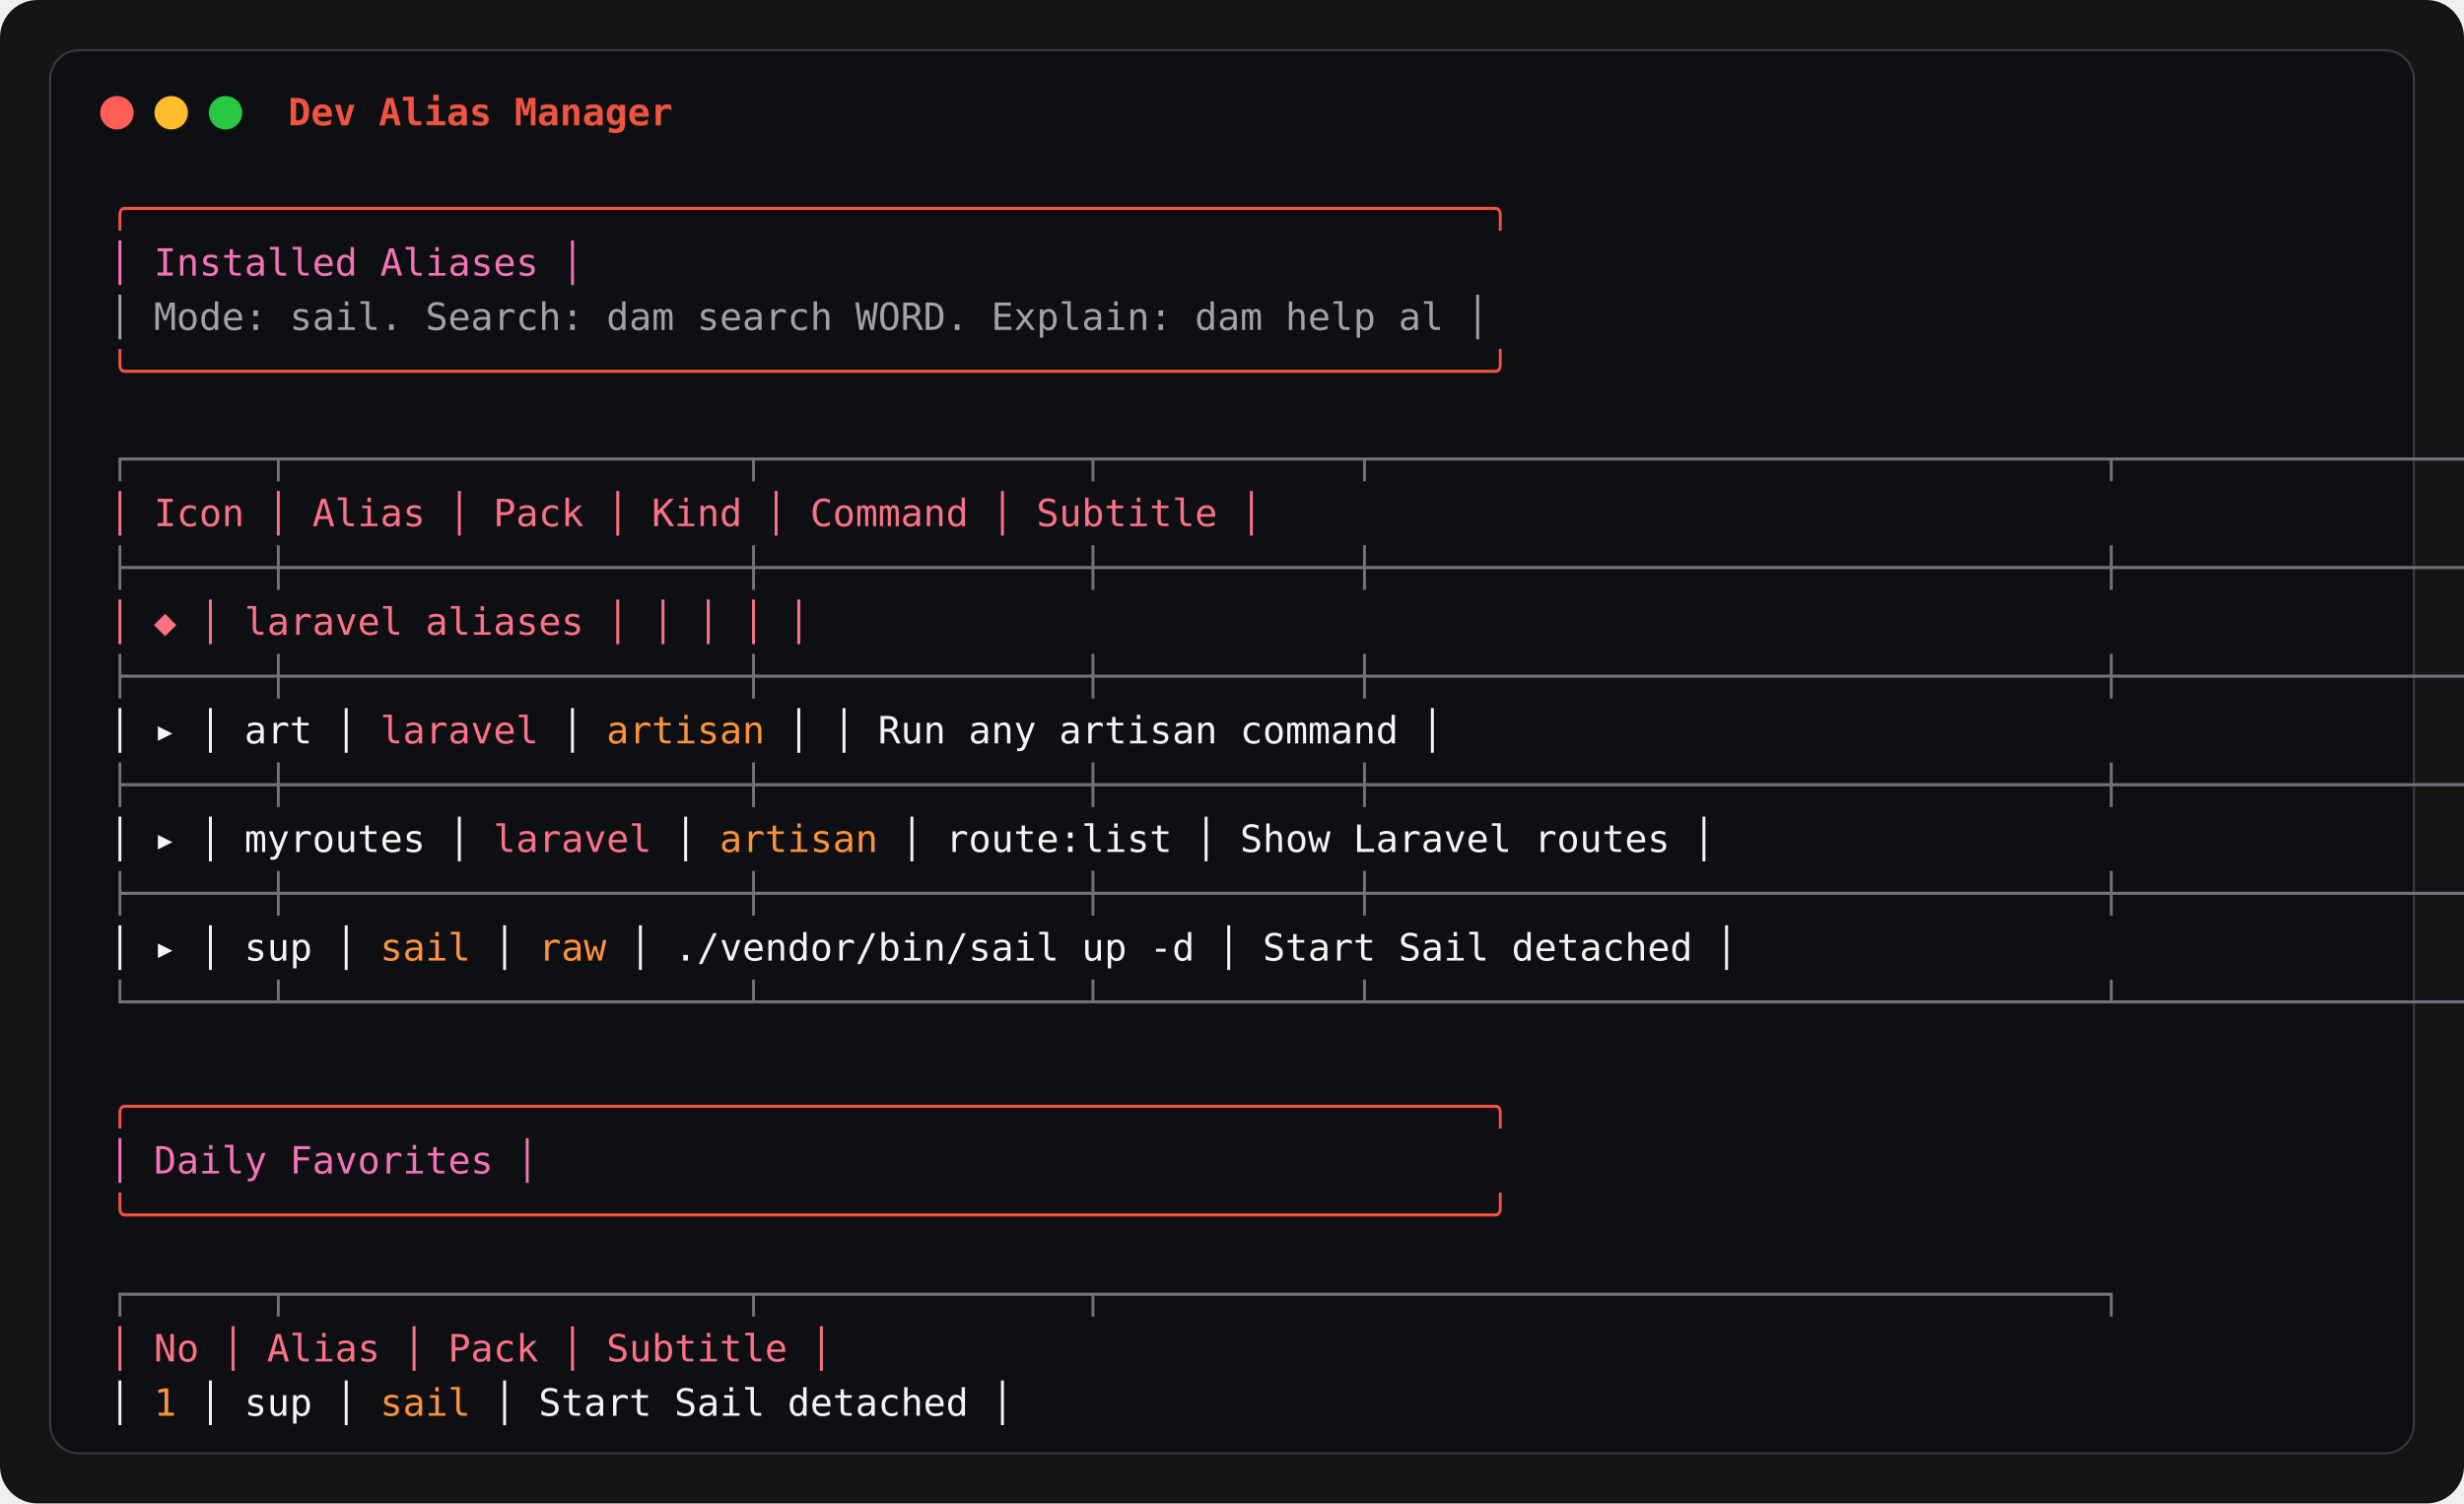
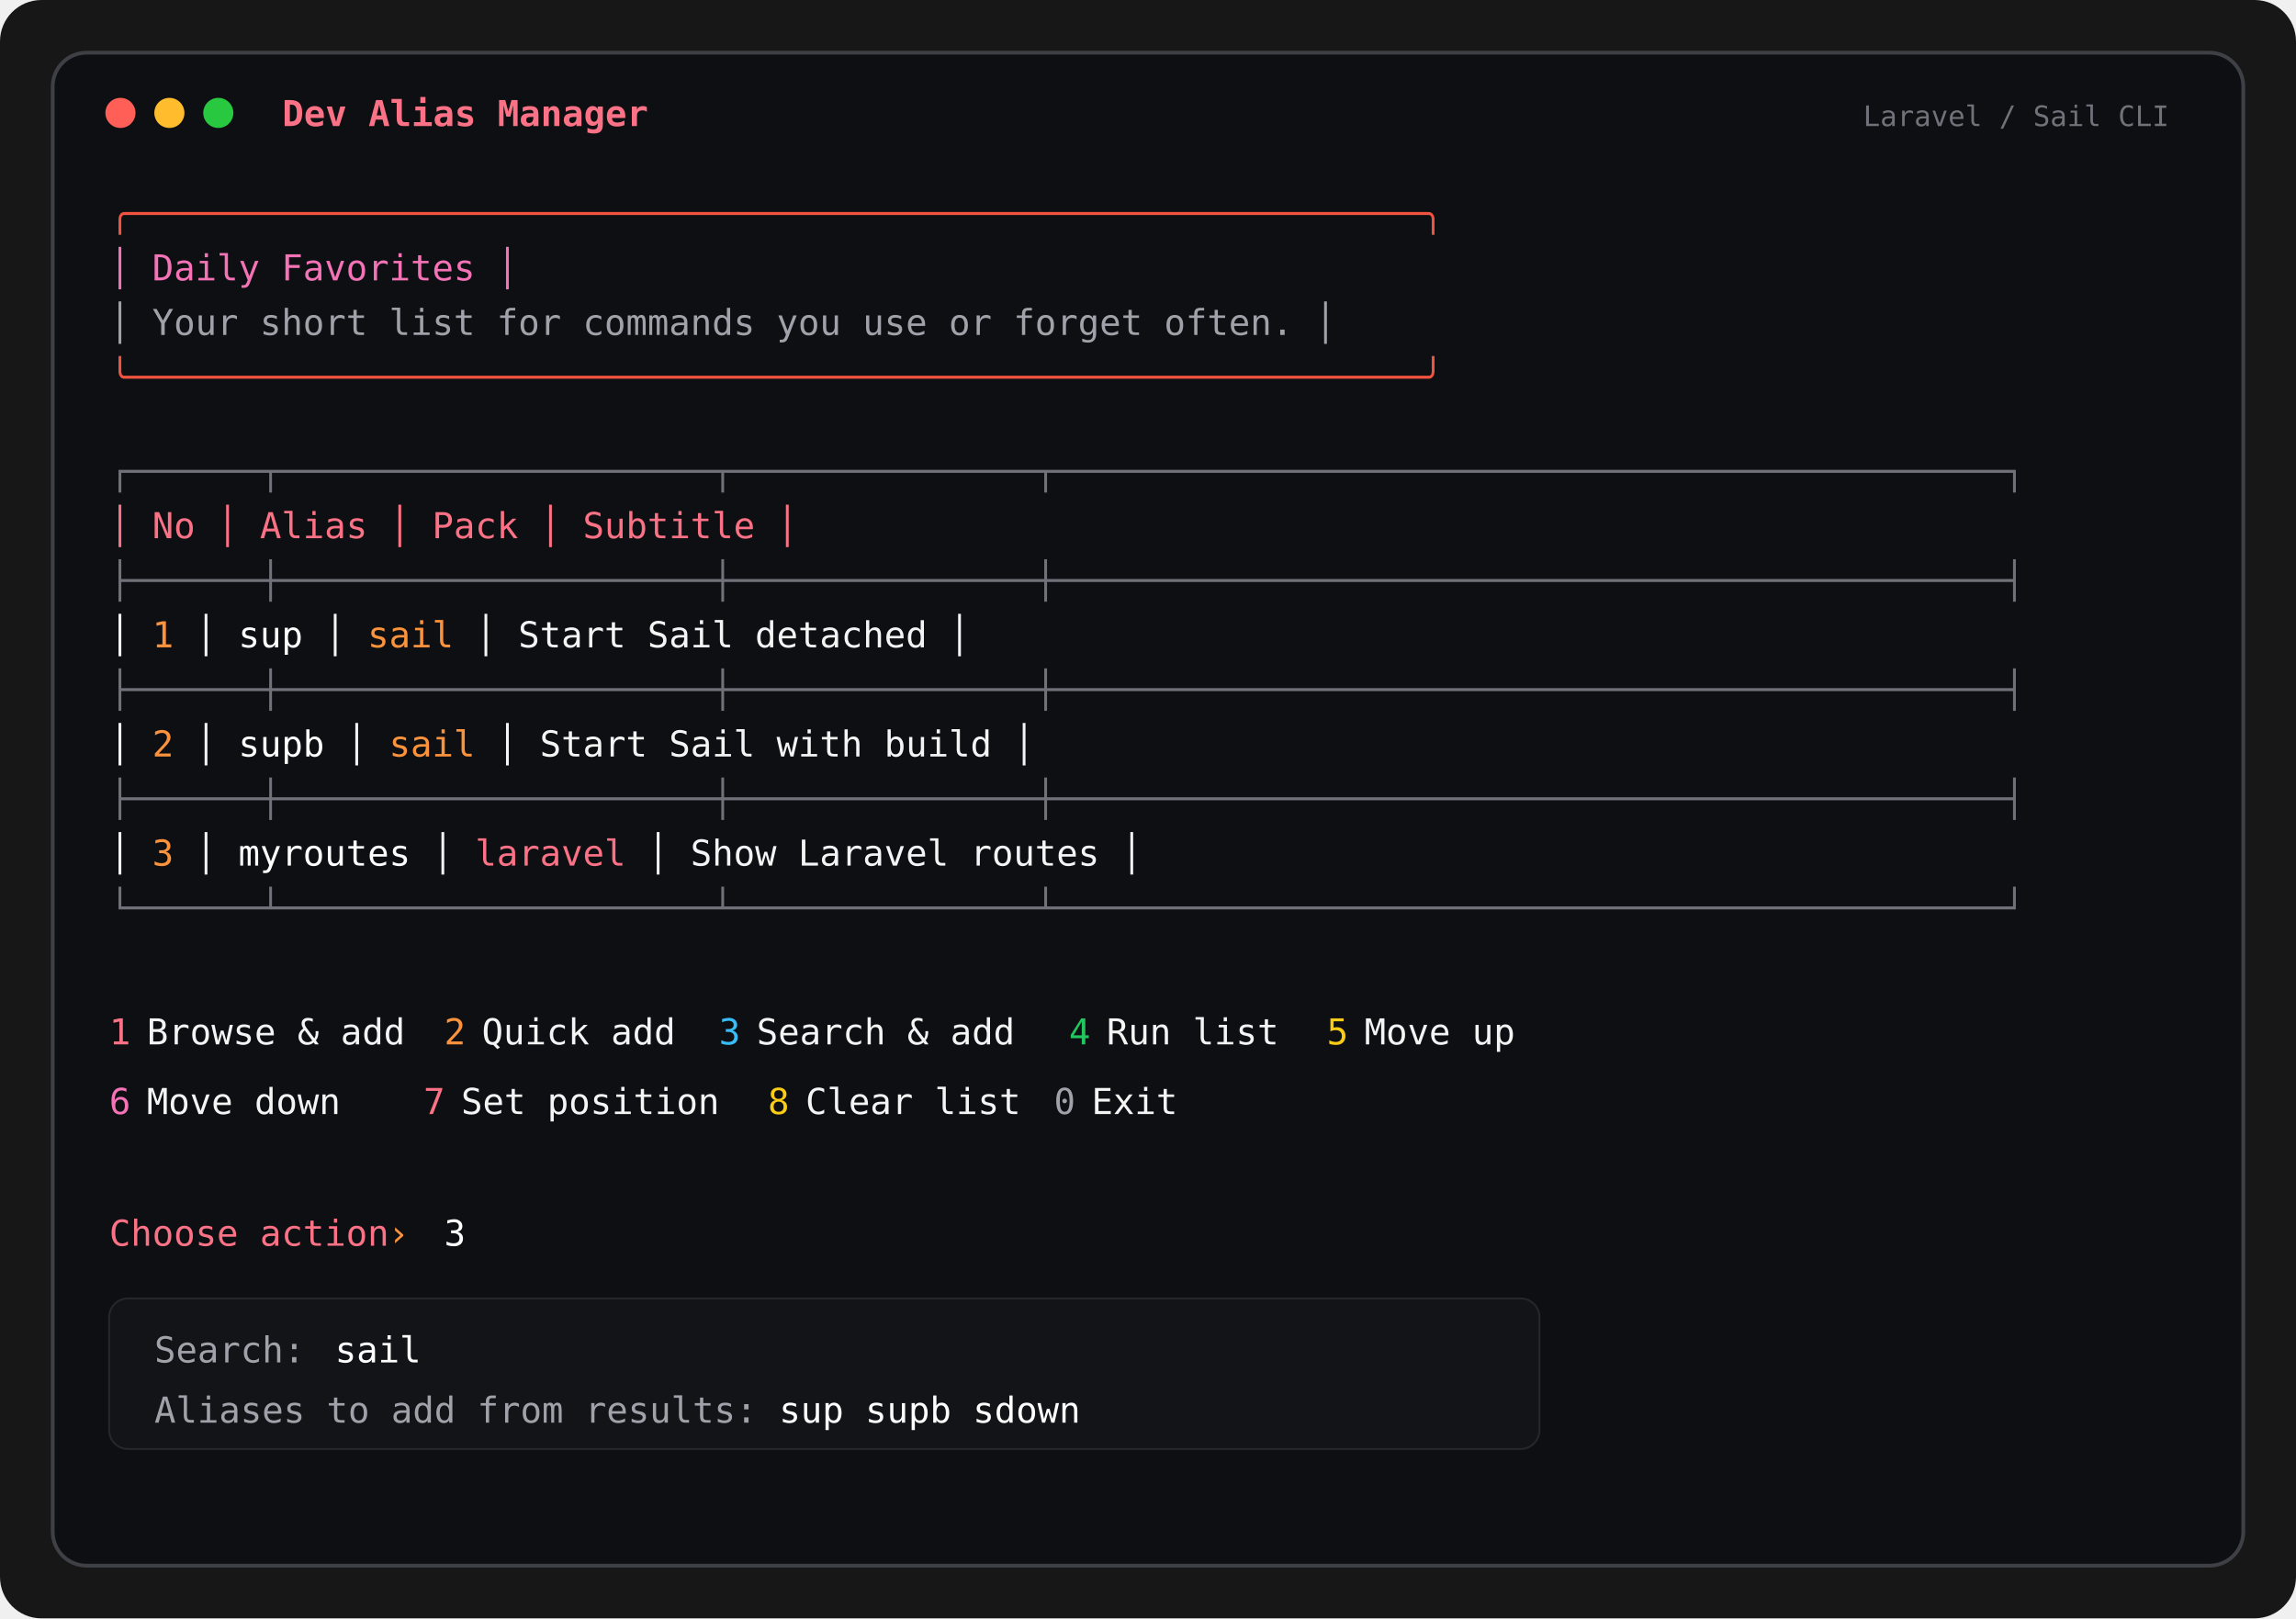
- <svg xmlns="http://www.w3.org/2000/svg" width="1180" height="720" viewBox="0 0 1180 720" role="img" aria-labelledby="title desc">
-   <rect width="1180" height="720" rx="18" fill="#151515" />
-   <rect x="24" y="24" width="1132" height="672" rx="14" fill="#0d0f12" stroke="#3a3a3a" />
-   <circle cx="56" cy="54" r="8" fill="#ff5f57" />
-   <circle cx="82" cy="54" r="8" fill="#ffbd2e" />
-   <circle cx="108" cy="54" r="8" fill="#28c840" />
-   <text x="138" y="60" fill="#f05340" font-family="ui-monospace, SFMono-Regular, Menlo, Consolas, monospace" font-size="18" font-weight="700">Dev Alias Manager</text>
-   <g font-family="ui-monospace, SFMono-Regular, Menlo, Consolas, monospace" font-size="18">
-     <text x="52" y="106" fill="#f05340">╭────────────────────────────────────────────────────────────╮</text>
-     <text x="52" y="132" fill="#f472b6">│ Installed Aliases                                          │</text>
-     <text x="52" y="158" fill="#a1a1aa">│ Mode: sail. Search: dam search WORD. Explain: dam help al │</text>
-     <text x="52" y="184" fill="#f05340">╰────────────────────────────────────────────────────────────╯</text>
-     <text x="52" y="226" fill="#71717a">┌──────┬────────────────────┬──────────────┬───────────┬────────────────────────────────┬──────────────────────────────┐</text>
-     <text x="52" y="252" fill="#fb7185">│ Icon │ Alias              │ Pack         │ Kind      │ Command                        │ Subtitle                     │</text>
-     <text x="52" y="278" fill="#71717a">├──────┼────────────────────┼──────────────┼───────────┼────────────────────────────────┼──────────────────────────────┤</text>
-     <text x="52" y="304" fill="#fb7185">│ ◆    │ laravel aliases    │              │           │                                │                              │</text>
-     <text x="52" y="330" fill="#71717a">├──────┼────────────────────┼──────────────┼───────────┼────────────────────────────────┼──────────────────────────────┤</text>
-     <text x="52" y="356" fill="#f4f4f5">│ ▸    │ art                │ <tspan fill="#fb7185">laravel</tspan>      │ <tspan fill="#fb923c">artisan</tspan>   │                                │ Run any artisan command      │</text>
-     <text x="52" y="382" fill="#71717a">├──────┼────────────────────┼──────────────┼───────────┼────────────────────────────────┼──────────────────────────────┤</text>
-     <text x="52" y="408" fill="#f4f4f5">│ ▸    │ myroutes           │ <tspan fill="#fb7185">laravel</tspan>      │ <tspan fill="#fb923c">artisan</tspan>   │ route:list                     │ Show Laravel routes          │</text>
-     <text x="52" y="434" fill="#71717a">├──────┼────────────────────┼──────────────┼───────────┼────────────────────────────────┼──────────────────────────────┤</text>
-     <text x="52" y="460" fill="#f4f4f5">│ ▸    │ sup                │ <tspan fill="#fb923c">sail</tspan>         │ <tspan fill="#fb923c">raw</tspan>       │ ./vendor/bin/sail up -d        │ Start Sail detached          │</text>
-     <text x="52" y="486" fill="#71717a">└──────┴────────────────────┴──────────────┴───────────┴────────────────────────────────┴──────────────────────────────┘</text>
-     <text x="52" y="536" fill="#f05340">╭────────────────────────────────────────────────────────────╮</text>
-     <text x="52" y="562" fill="#f472b6">│ Daily Favorites                                            │</text>
-     <text x="52" y="588" fill="#f05340">╰────────────────────────────────────────────────────────────╯</text>
-     <text x="52" y="626" fill="#71717a">┌──────┬────────────────────┬──────────────┬────────────────────────────────────────────┐</text>
-     <text x="52" y="652" fill="#fb7185">│ No   │ Alias              │ Pack         │ Subtitle                                   │</text>
-     <text x="52" y="678" fill="#f4f4f5">│ <tspan fill="#fb923c">1</tspan>    │ sup                │ <tspan fill="#fb923c">sail</tspan>         │ Start Sail detached                        │</text>
+ <svg xmlns="http://www.w3.org/2000/svg" width="1220" height="860" viewBox="0 0 1220 860" role="img" aria-labelledby="title desc">
+   <rect width="1220" height="860" rx="22" fill="#171717" />
+   <rect x="28" y="28" width="1164" height="804" rx="18" fill="#0d0f12" stroke="#3f3f46" stroke-width="2" />
+   <circle cx="64" cy="60" r="8" fill="#ff5f57" />
+   <circle cx="90" cy="60" r="8" fill="#ffbd2e" />
+   <circle cx="116" cy="60" r="8" fill="#28c840" />
+   <text x="150" y="67" fill="#fb7185" font-family="ui-monospace, SFMono-Regular, Menlo, Consolas, monospace" font-size="19" font-weight="700">Dev Alias Manager</text>
+   <text x="990" y="67" fill="#71717a" font-family="ui-monospace, SFMono-Regular, Menlo, Consolas, monospace" font-size="15">Laravel / Sail CLI</text>
+   <g font-family="ui-monospace, SFMono-Regular, Menlo, Consolas, monospace" font-size="19">
+     <text x="58" y="120" fill="#f05340">╭────────────────────────────────────────────────────────────╮</text>
+     <text x="58" y="149" fill="#f472b6">│ Daily Favorites                                            │</text>
+     <text x="58" y="178" fill="#a1a1aa">│ Your short list for commands you use or forget often.      │</text>
+     <text x="58" y="207" fill="#f05340">╰────────────────────────────────────────────────────────────╯</text>
+     <text x="58" y="257" fill="#71717a">┌──────┬────────────────────┬──────────────┬────────────────────────────────────────────┐</text>
+     <text x="58" y="286" fill="#fb7185">│ No   │ Alias              │ Pack         │ Subtitle                                   │</text>
+     <text x="58" y="315" fill="#71717a">├──────┼────────────────────┼──────────────┼────────────────────────────────────────────┤</text>
+     <text x="58" y="344" fill="#f4f4f5">│ <tspan fill="#fb923c">1</tspan>    │ <tspan fill="#ffffff">sup</tspan>                │ <tspan fill="#fb923c">sail</tspan>         │ Start Sail detached                        │</text>
+     <text x="58" y="373" fill="#71717a">├──────┼────────────────────┼──────────────┼────────────────────────────────────────────┤</text>
+     <text x="58" y="402" fill="#f4f4f5">│ <tspan fill="#fb923c">2</tspan>    │ <tspan fill="#ffffff">supb</tspan>               │ <tspan fill="#fb923c">sail</tspan>         │ Start Sail with build                      │</text>
+     <text x="58" y="431" fill="#71717a">├──────┼────────────────────┼──────────────┼────────────────────────────────────────────┤</text>
+     <text x="58" y="460" fill="#f4f4f5">│ <tspan fill="#fb923c">3</tspan>    │ <tspan fill="#ffffff">myroutes</tspan>           │ <tspan fill="#fb7185">laravel</tspan>      │ Show Laravel routes                        │</text>
+     <text x="58" y="489" fill="#71717a">└──────┴────────────────────┴──────────────┴────────────────────────────────────────────┘</text>
+     <text x="58" y="555" fill="#fb7185">1</text>
+     <text x="78" y="555" fill="#f4f4f5">Browse &amp; add</text>
+     <text x="236" y="555" fill="#fb923c">2</text>
+     <text x="256" y="555" fill="#f4f4f5">Quick add</text>
+     <text x="382" y="555" fill="#38bdf8">3</text>
+     <text x="402" y="555" fill="#f4f4f5">Search &amp; add</text>
+     <text x="568" y="555" fill="#22c55e">4</text>
+     <text x="588" y="555" fill="#f4f4f5">Run list</text>
+     <text x="705" y="555" fill="#facc15">5</text>
+     <text x="725" y="555" fill="#f4f4f5">Move up</text>
+     <text x="58" y="592" fill="#f472b6">6</text>
+     <text x="78" y="592" fill="#f4f4f5">Move down</text>
+     <text x="225" y="592" fill="#fb7185">7</text>
+     <text x="245" y="592" fill="#f4f4f5">Set position</text>
+     <text x="408" y="592" fill="#facc15">8</text>
+     <text x="428" y="592" fill="#f4f4f5">Clear list</text>
+     <text x="560" y="592" fill="#a1a1aa">0</text>
+     <text x="580" y="592" fill="#f4f4f5">Exit</text>
+     <text x="58" y="662" fill="#fb7185">Choose action</text>
+     <text x="206" y="662" fill="#fb923c">›</text>
+     <text x="236" y="662" fill="#ffffff">3</text>
+     <rect x="58" y="690" width="760" height="80" rx="10" fill="#121417" stroke="#27272a" />
+     <text x="82" y="724" fill="#a1a1aa">Search:</text>
+     <text x="178" y="724" fill="#ffffff">sail</text>
+     <text x="82" y="756" fill="#a1a1aa">Aliases to add from results:</text>
+     <text x="414" y="756" fill="#ffffff">sup supb sdown</text>
  </g>
</svg>
